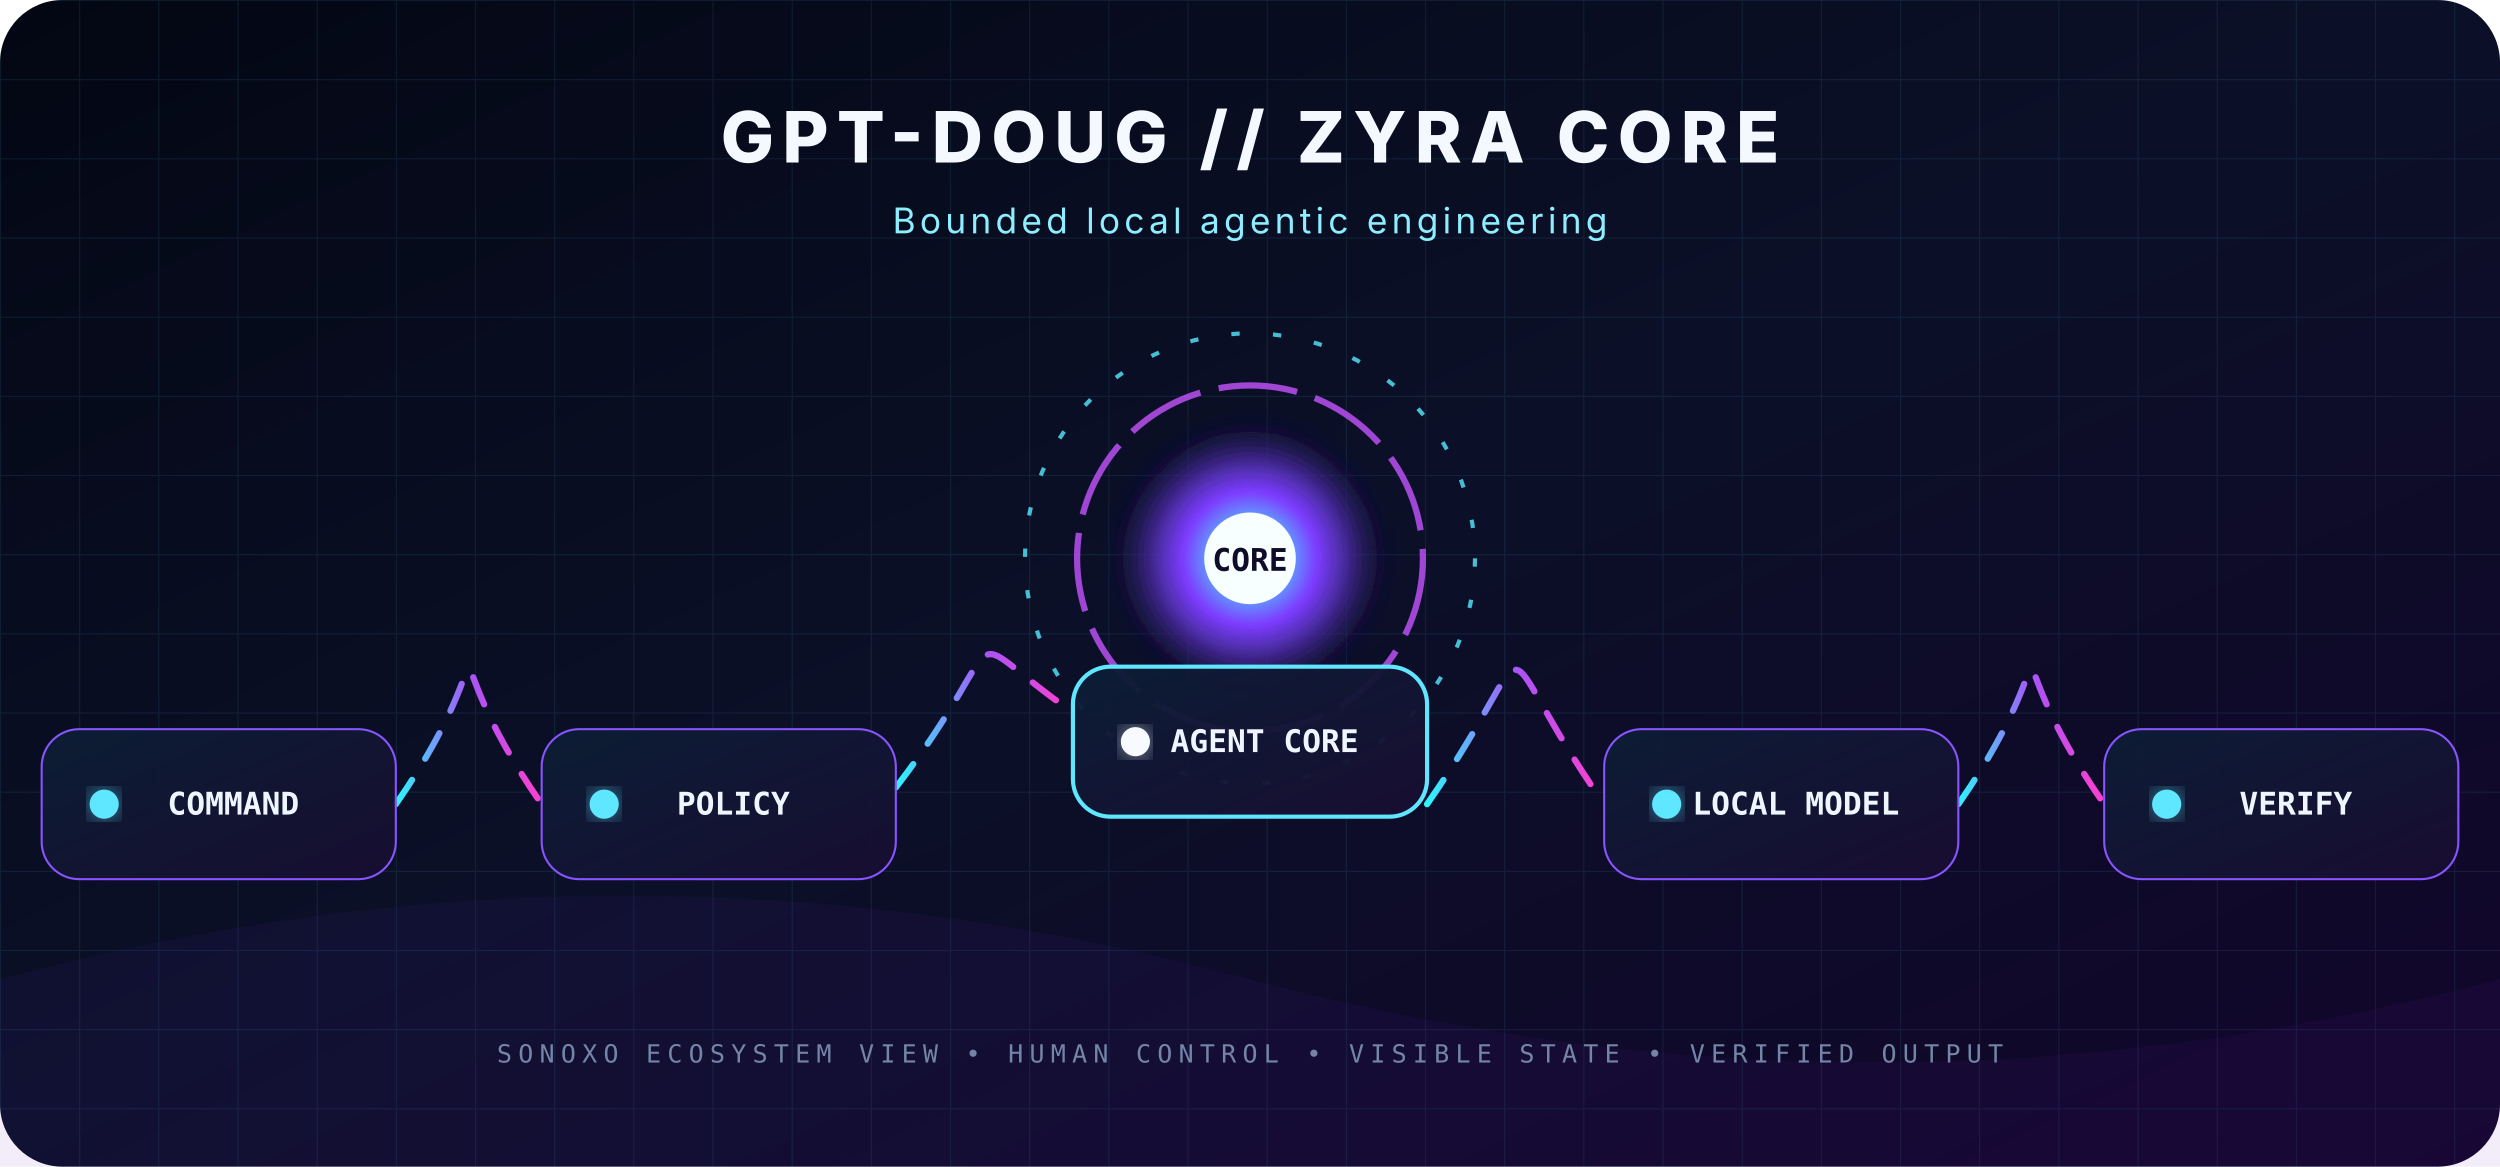
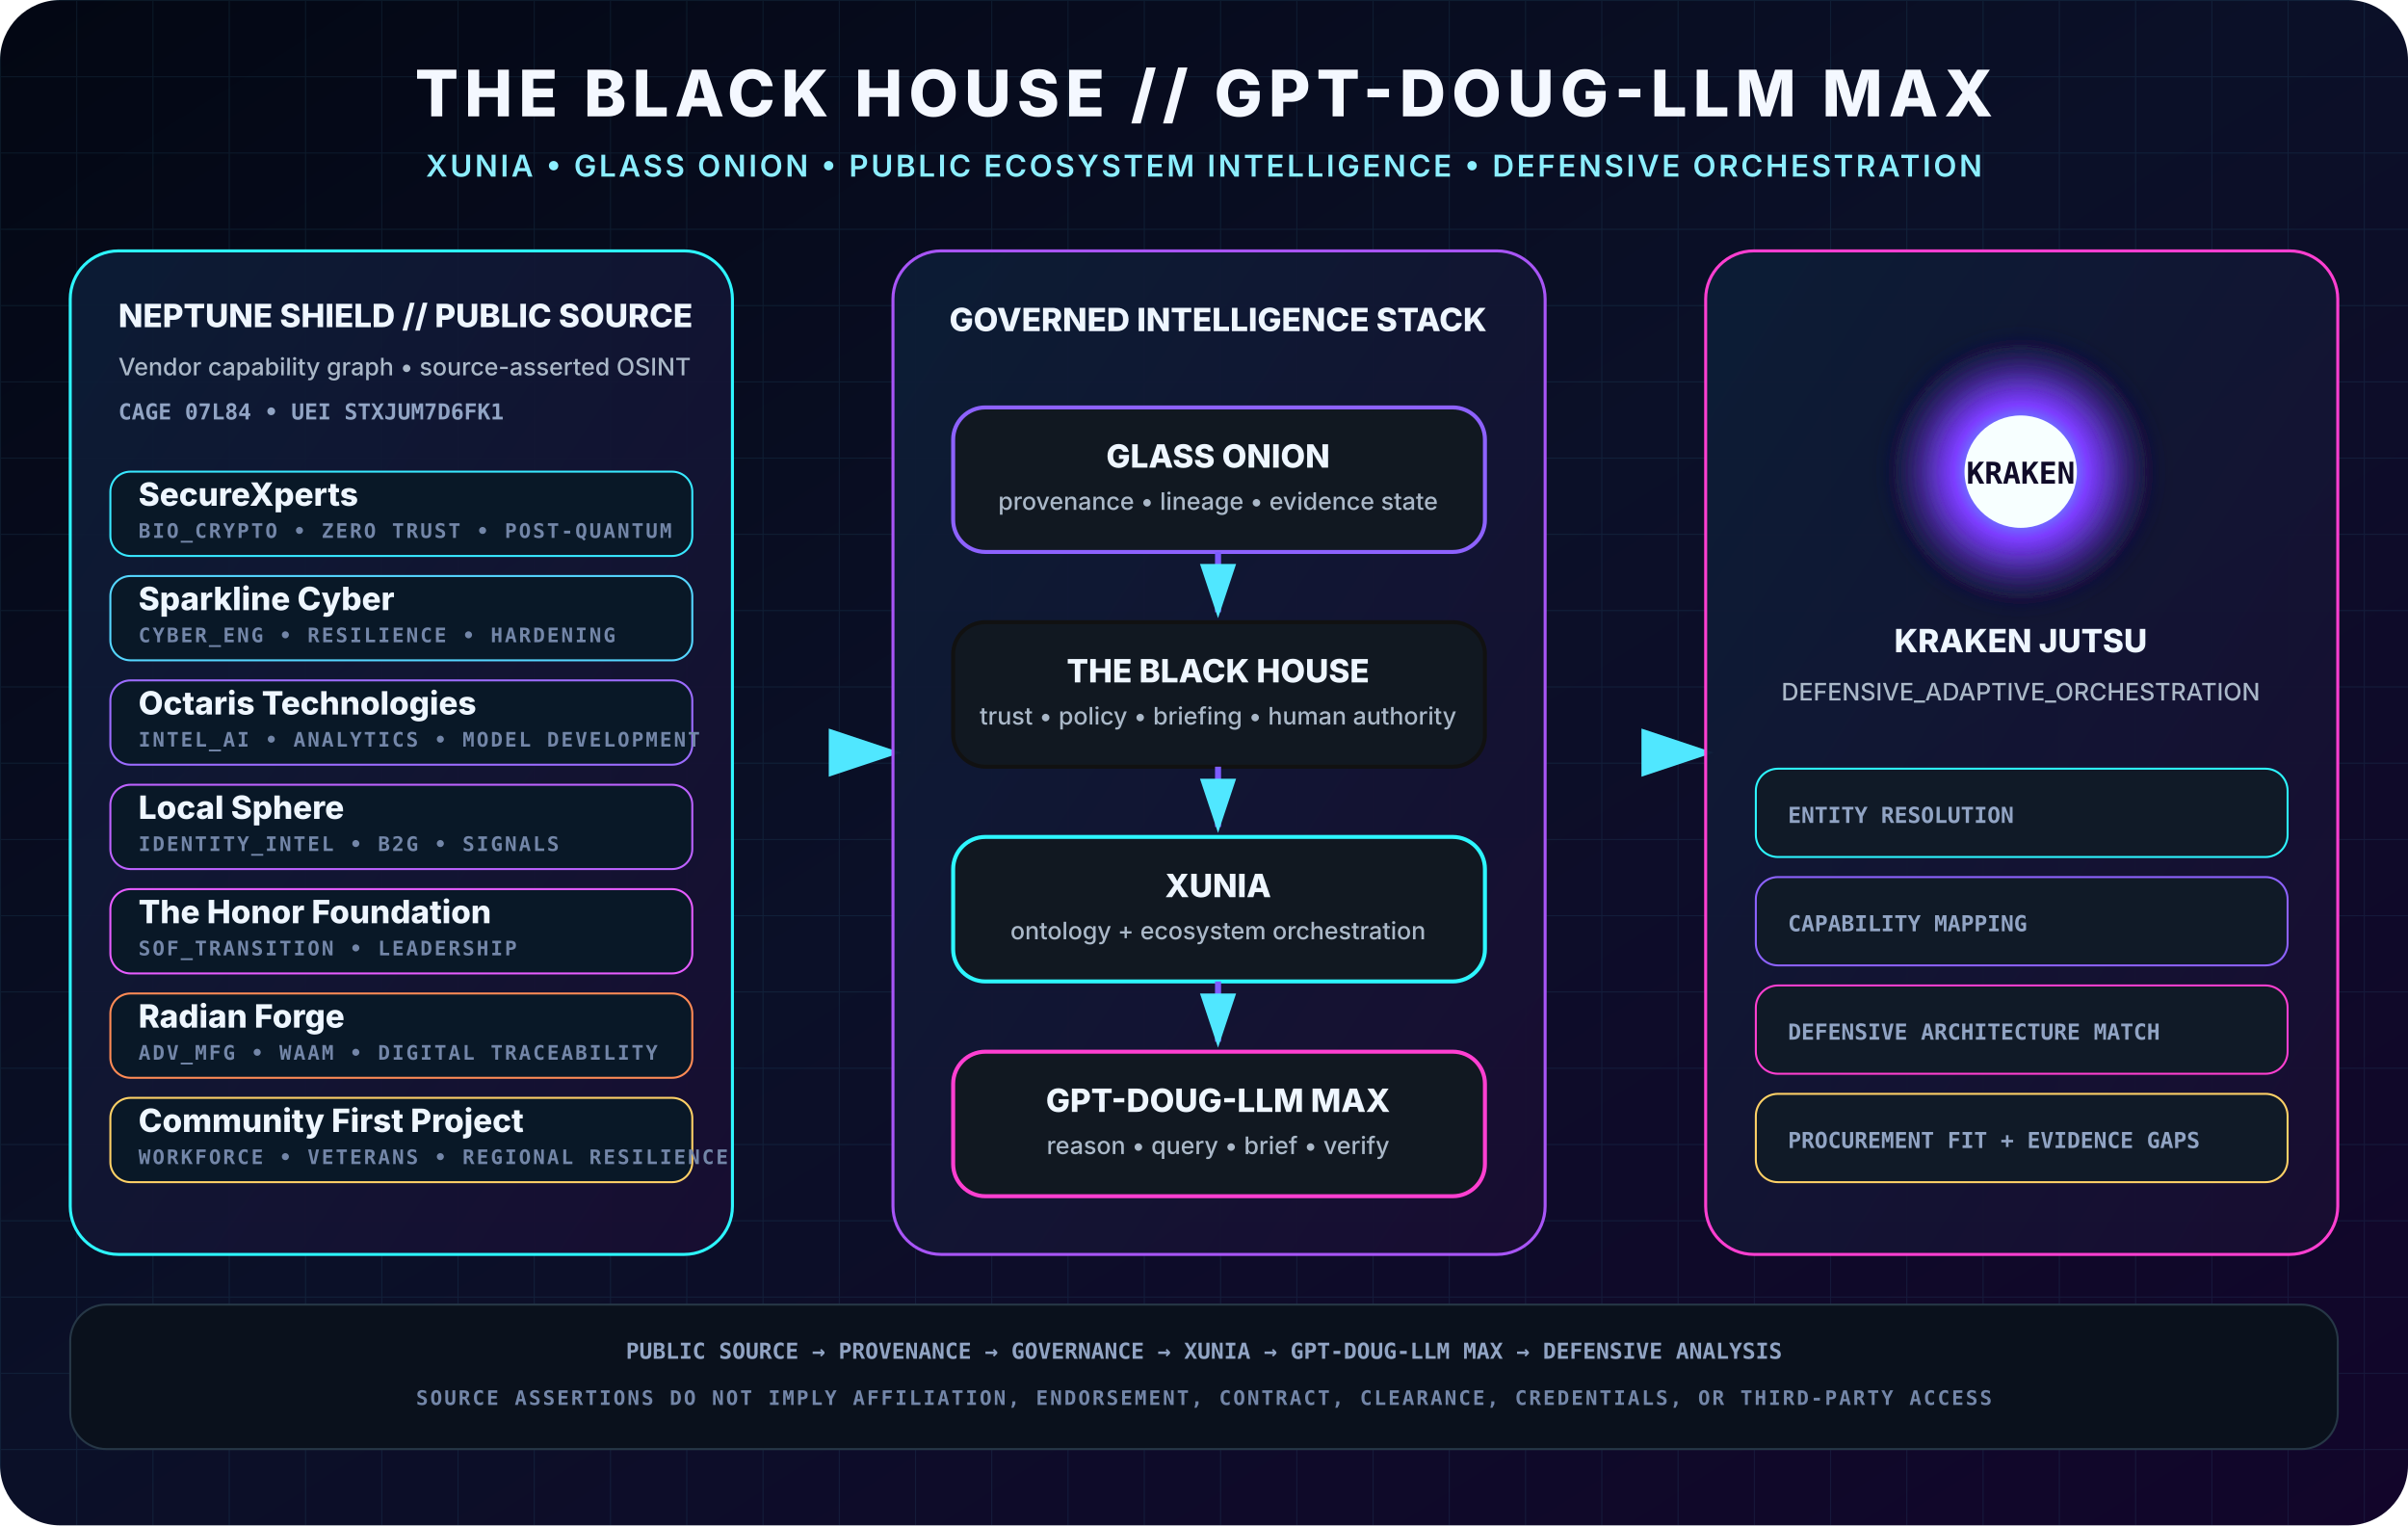
- <svg xmlns="http://www.w3.org/2000/svg" width="1200" height="560" viewBox="0 0 1200 560" role="img" aria-labelledby="title desc">
+ <svg xmlns="http://www.w3.org/2000/svg" width="1200" height="760" viewBox="0 0 1200 760" role="img" aria-labelledby="title desc">
  <defs>
    <linearGradient id="bg" x2="1" y2="1">
      <stop stop-color="#030713" />
      <stop offset=".48" stop-color="#0b1028" />
      <stop offset="1" stop-color="#12052a" />
    </linearGradient>
    <linearGradient id="beam">
      <stop stop-color="#2df6ff" />
      <stop offset=".5" stop-color="#a855f7" />
      <stop offset="1" stop-color="#ff3fd1" />
    </linearGradient>
    <linearGradient id="card" x2="1" y2="1">
      <stop stop-color="#0c1d35" stop-opacity=".96" />
      <stop offset="1" stop-color="#180d31" stop-opacity=".96" />
    </linearGradient>
    <radialGradient id="core">
      <stop stop-color="#eafcff" />
      <stop offset=".15" stop-color="#4de8ff" />
      <stop offset=".48" stop-color="#7c3cff" />
      <stop offset="1" stop-color="#071023" stop-opacity="0" />
    </radialGradient>
    <pattern id="grid" width="38" height="38" patternUnits="userSpaceOnUse">
-       <path d="M38 0H0V38" fill="none" stroke="#58dfff" stroke-opacity=".09" />
+       <path d="M38 0H0V38" fill="none" stroke="#58dfff" stroke-opacity=".08" />
    </pattern>
    <filter id="glow">
-       <feGaussianBlur stdDeviation="7" result="b" />
+       <feGaussianBlur stdDeviation="6" result="b" />
      <feMerge>
        <feMergeNode in="b" />
        <feMergeNode in="SourceGraphic" />
      </feMerge>
    </filter>
+     <marker id="arrow" markerWidth="10" markerHeight="10" refX="8" refY="3" orient="auto">
+       <path d="M0,0 L0,6 L9,3 z" fill="#50e7ff" />
+     </marker>
  </defs>
-   <style>.ring{transform-origin:600px 268px;animation:spin 12s linear infinite}.ring2{transform-origin:600px 268px;animation:spin 8s linear reverse infinite}.beam{stroke-dasharray:14 12;animation:flow 2.2s linear infinite}.core{animation:pulse 2.8s ease-in-out infinite}.node{animation:float 4s ease-in-out infinite}.n1,.n3{animation-delay:-1.2s}.n2{animation-delay:-2s}@keyframes spin{to{transform:rotate(360deg)}}@keyframes flow{to{stroke-dashoffset:-52}}@keyframes pulse{50%{opacity:.72;transform:scale(.94)}}@keyframes float{50%{transform:translateY(-7px)}}@media(prefers-reduced-motion:reduce){*{animation:none!important}}</style>
-   <rect width="1200" height="560" rx="30" fill="url(#bg)" />
-   <rect width="1200" height="560" rx="30" fill="url(#grid)" />
-   <path d="M0 470 Q300 390 600 470 T1200 470 V560H0Z" fill="#531fb6" opacity=".08" />
-   <text x="600" y="78" fill="#f4f8ff" font-family="Inter,Arial,sans-serif" font-size="34" font-weight="800" text-anchor="middle" letter-spacing="4">GPT-DOUG // ZYRA CORE</text>
-   <text x="600" y="112" fill="#8ceeff" font-family="Inter,Arial,sans-serif" font-size="17" text-anchor="middle" letter-spacing="2">Bounded local agentic engineering</text>
-   <g opacity=".8">
-     <circle class="ring" cx="600" cy="268" r="108" fill="none" stroke="#55eaff" stroke-width="2" stroke-dasharray="4 16" />
-     <circle class="ring2" cx="600" cy="268" r="83" fill="none" stroke="#c554ff" stroke-width="3" stroke-dasharray="38 9" />
+   <style>
+   .beam{stroke-dasharray:14 12;animation:flow 2.2s linear infinite}.pulse{animation:pulse 2.8s ease-in-out infinite}@keyframes flow{to{stroke-dashoffset:-52}}@keyframes pulse{50%{opacity:.7}}@media(prefers-reduced-motion:reduce){*{animation:none!important}}
+   .h1{font:800 32px -apple-system,BlinkMacSystemFont,'Segoe UI',sans-serif;fill:#f4f8ff;letter-spacing:3px}.h2{font:600 15px -apple-system,BlinkMacSystemFont,'Segoe UI',sans-serif;fill:#8ceeff;letter-spacing:1.3px}
+   .title{font:800 16px -apple-system,BlinkMacSystemFont,'Segoe UI',sans-serif;fill:#eef6ff}.sub{font:500 12px -apple-system,BlinkMacSystemFont,'Segoe UI',sans-serif;fill:#aab8c8}.mono{font:700 11px ui-monospace,SFMono-Regular,Menlo,monospace;fill:#91a4c4}.tiny{font:700 10px ui-monospace,SFMono-Regular,Menlo,monospace;fill:#7386a8;letter-spacing:1px}
+ </style>
+   <rect width="1200" height="760" rx="30" fill="url(#bg)" />
+   <rect width="1200" height="760" rx="30" fill="url(#grid)" />
+   <text x="600" y="58" class="h1" text-anchor="middle">THE BLACK HOUSE // GPT-DOUG-LLM MAX</text>
+   <text x="600" y="88" class="h2" text-anchor="middle">XUNIA • GLASS ONION • PUBLIC ECOSYSTEM INTELLIGENCE • DEFENSIVE ORCHESTRATION</text>
+   <g transform="translate(35 125)">
+     <rect width="330" height="500" rx="24" fill="url(#card)" stroke="#2df6ff" stroke-width="1.5" />
+     <text x="24" y="38" class="title">NEPTUNE SHIELD // PUBLIC SOURCE</text>
+     <text x="24" y="62" class="sub">Vendor capability graph • source-asserted OSINT</text>
+     <text x="24" y="84" class="mono">CAGE 07L84 • UEI STXJUM7D6FK1</text>
+     <g transform="translate(20 110)">
+       <rect width="290" height="42" rx="10" fill="#091827" stroke="#38e8ff" />
+       <text x="14" y="17" class="title">SecureXperts</text>
+       <text x="14" y="33" class="tiny">BIO_CRYPTO • ZERO TRUST • POST-QUANTUM</text>
+     </g>
+     <g transform="translate(20 162)">
+       <rect width="290" height="42" rx="10" fill="#091827" stroke="#55d6ff" />
+       <text x="14" y="17" class="title">Sparkline Cyber</text>
+       <text x="14" y="33" class="tiny">CYBER_ENG • RESILIENCE • HARDENING</text>
+     </g>
+     <g transform="translate(20 214)">
+       <rect width="290" height="42" rx="10" fill="#091827" stroke="#9c6cff" />
+       <text x="14" y="17" class="title">Octaris Technologies</text>
+       <text x="14" y="33" class="tiny">INTEL_AI • ANALYTICS • MODEL DEVELOPMENT</text>
+     </g>
+     <g transform="translate(20 266)">
+       <rect width="290" height="42" rx="10" fill="#091827" stroke="#bd62ff" />
+       <text x="14" y="17" class="title">Local Sphere</text>
+       <text x="14" y="33" class="tiny">IDENTITY_INTEL • B2G • SIGNALS</text>
+     </g>
+     <g transform="translate(20 318)">
+       <rect width="290" height="42" rx="10" fill="#091827" stroke="#e65cff" />
+       <text x="14" y="17" class="title">The Honor Foundation</text>
+       <text x="14" y="33" class="tiny">SOF_TRANSITION • LEADERSHIP</text>
+     </g>
+     <g transform="translate(20 370)">
+       <rect width="290" height="42" rx="10" fill="#091827" stroke="#ff8b55" />
+       <text x="14" y="17" class="title">Radian Forge</text>
+       <text x="14" y="33" class="tiny">ADV_MFG • WAAM • DIGITAL TRACEABILITY</text>
+     </g>
+     <g transform="translate(20 422)">
+       <rect width="290" height="42" rx="10" fill="#091827" stroke="#ffd166" />
+       <text x="14" y="17" class="title">Community First Project</text>
+       <text x="14" y="33" class="tiny">WORKFORCE • VETERANS • REGIONAL RESILIENCE</text>
+     </g>
  </g>
-   <circle class="core" cx="600" cy="268" r="67" fill="url(#core)" filter="url(#glow)" />
-   <circle cx="600" cy="268" r="22" fill="#f7ffff" />
-   <text x="600" y="274" fill="#100b29" font-family="ui-monospace,monospace" font-size="15" font-weight="900" text-anchor="middle">CORE</text>
-   <path class="beam b0" d="M 190 386 C 250 300, 200 300, 260 386" fill="none" stroke="url(#beam)" stroke-width="3" stroke-linecap="round" />
-   <path class="beam b1" d="M 430 378 C 490 300, 455 300, 515 342" fill="none" stroke="url(#beam)" stroke-width="3" stroke-linecap="round" />
-   <path class="beam b2" d="M 685 386 C 745 300, 710 300, 770 386" fill="none" stroke="url(#beam)" stroke-width="3" stroke-linecap="round" />
-   <path class="beam b3" d="M 940 386 C 1000 300, 950 300, 1010 386" fill="none" stroke="url(#beam)" stroke-width="3" stroke-linecap="round" />
-   <g class="node n0">
-     <rect x="20" y="350" width="170" height="72" rx="18" fill="url(#card)" stroke="#8854ff" stroke-width="1" />
-     <circle cx="50" cy="386" r="7" fill="#5ee7ff" filter="url(#glow)" />
-     <text x="112" y="391" fill="#eef6ff" font-family="ui-monospace,monospace" font-size="15" font-weight="700" text-anchor="middle">COMMAND</text>
+   <path class="beam" d="M365 375 C405 375 410 375 445 375" fill="none" stroke="url(#beam)" stroke-width="4" marker-end="url(#arrow)" />
+   <g transform="translate(445 125)">
+     <rect width="325" height="500" rx="24" fill="url(#card)" stroke="#a855f7" stroke-width="1.5" />
+     <text x="162" y="40" class="title" text-anchor="middle">GOVERNED INTELLIGENCE STACK</text>
+     <g transform="translate(30 78)">
+       <rect width="265" height="72" rx="16" fill="#111821" stroke="#8d62ff" stroke-width="2" />
+       <text x="132" y="30" class="title" text-anchor="middle">GLASS ONION</text>
+       <text x="132" y="51" class="sub" text-anchor="middle">provenance • lineage • evidence state</text>
+     </g>
+     <path class="beam" d="M162 150 L162 180" stroke="#7d5cff" stroke-width="3" marker-end="url(#arrow)" />
+     <g transform="translate(30 185)">
+       <rect width="265" height="72" rx="16" fill="#111821" stroke="#111111" stroke-width="2" />
+       <text x="132" y="30" class="title" text-anchor="middle">THE BLACK HOUSE</text>
+       <text x="132" y="51" class="sub" text-anchor="middle">trust • policy • briefing • human authority</text>
+     </g>
+     <path class="beam" d="M162 257 L162 287" stroke="#7d5cff" stroke-width="3" marker-end="url(#arrow)" />
+     <g transform="translate(30 292)">
+       <rect width="265" height="72" rx="16" fill="#111821" stroke="#2df6ff" stroke-width="2" />
+       <text x="132" y="30" class="title" text-anchor="middle">XUNIA</text>
+       <text x="132" y="51" class="sub" text-anchor="middle">ontology + ecosystem orchestration</text>
+     </g>
+     <path class="beam" d="M162 364 L162 394" stroke="#7d5cff" stroke-width="3" marker-end="url(#arrow)" />
+     <g transform="translate(30 399)">
+       <rect width="265" height="72" rx="16" fill="#111821" stroke="#ff3fd1" stroke-width="2" />
+       <text x="132" y="30" class="title" text-anchor="middle">GPT-DOUG-LLM MAX</text>
+       <text x="132" y="51" class="sub" text-anchor="middle">reason • query • brief • verify</text>
+     </g>
  </g>
-   <g class="node n1">
-     <rect x="260" y="350" width="170" height="72" rx="18" fill="url(#card)" stroke="#8854ff" stroke-width="1" />
-     <circle cx="290" cy="386" r="7" fill="#5ee7ff" filter="url(#glow)" />
-     <text x="352" y="391" fill="#eef6ff" font-family="ui-monospace,monospace" font-size="15" font-weight="700" text-anchor="middle">POLICY</text>
+   <path class="beam" d="M770 375 C810 375 815 375 850 375" fill="none" stroke="url(#beam)" stroke-width="4" marker-end="url(#arrow)" />
+   <g transform="translate(850 125)">
+     <rect width="315" height="500" rx="24" fill="url(#card)" stroke="#ff3fd1" stroke-width="1.5" />
+     <circle class="pulse" cx="157" cy="110" r="70" fill="url(#core)" filter="url(#glow)" />
+     <circle cx="157" cy="110" r="28" fill="#f7ffff" />
+     <text x="157" y="116" fill="#100b29" font-family="ui-monospace,monospace" font-size="15" font-weight="900" text-anchor="middle">KRAKEN</text>
+     <text x="157" y="200" class="title" text-anchor="middle">KRAKEN JUTSU</text>
+     <text x="157" y="224" class="sub" text-anchor="middle">DEFENSIVE_ADAPTIVE_ORCHESTRATION</text>
+     <g transform="translate(25 258)">
+       <rect width="265" height="44" rx="11" fill="#101a27" stroke="#2df6ff" />
+       <text x="16" y="27" class="mono">ENTITY RESOLUTION</text>
+     </g>
+     <g transform="translate(25 312)">
+       <rect width="265" height="44" rx="11" fill="#101a27" stroke="#8d62ff" />
+       <text x="16" y="27" class="mono">CAPABILITY MAPPING</text>
+     </g>
+     <g transform="translate(25 366)">
+       <rect width="265" height="44" rx="11" fill="#101a27" stroke="#ff3fd1" />
+       <text x="16" y="27" class="mono">DEFENSIVE ARCHITECTURE MATCH</text>
+     </g>
+     <g transform="translate(25 420)">
+       <rect width="265" height="44" rx="11" fill="#101a27" stroke="#ffd166" />
+       <text x="16" y="27" class="mono">PROCUREMENT FIT + EVIDENCE GAPS</text>
+     </g>
  </g>
-   <g class="node n2">
-     <rect x="515" y="320" width="170" height="72" rx="18" fill="url(#card)" stroke="#5ee7ff" stroke-width="2" />
-     <circle cx="545" cy="356" r="7" fill="#f7fbff" filter="url(#glow)" />
-     <text x="607" y="361" fill="#eef6ff" font-family="ui-monospace,monospace" font-size="15" font-weight="700" text-anchor="middle">AGENT CORE</text>
+   <g transform="translate(35 650)">
+     <rect width="1130" height="72" rx="18" fill="#0a111c" stroke="#263746" />
+     <text x="565" y="27" class="mono" text-anchor="middle">PUBLIC SOURCE → PROVENANCE → GOVERNANCE → XUNIA → GPT-DOUG-LLM MAX → DEFENSIVE ANALYSIS</text>
+     <text x="565" y="50" class="tiny" text-anchor="middle">SOURCE ASSERTIONS DO NOT IMPLY AFFILIATION, ENDORSEMENT, CONTRACT, CLEARANCE, CREDENTIALS, OR THIRD-PARTY ACCESS</text>
  </g>
-   <g class="node n3">
-     <rect x="770" y="350" width="170" height="72" rx="18" fill="url(#card)" stroke="#8854ff" stroke-width="1" />
-     <circle cx="800" cy="386" r="7" fill="#5ee7ff" filter="url(#glow)" />
-     <text x="862" y="391" fill="#eef6ff" font-family="ui-monospace,monospace" font-size="15" font-weight="700" text-anchor="middle">LOCAL MODEL</text>
-   </g>
-   <g class="node n4">
-     <rect x="1010" y="350" width="170" height="72" rx="18" fill="url(#card)" stroke="#8854ff" stroke-width="1" />
-     <circle cx="1040" cy="386" r="7" fill="#5ee7ff" filter="url(#glow)" />
-     <text x="1102" y="391" fill="#eef6ff" font-family="ui-monospace,monospace" font-size="15" font-weight="700" text-anchor="middle">VERIFY</text>
-   </g>
-   <text x="600" y="510" fill="#7386a8" font-family="ui-monospace,monospace" font-size="12" text-anchor="middle" letter-spacing="3">SONOXO ECOSYSTEM VIEW  •  HUMAN CONTROL  •  VISIBLE STATE  •  VERIFIED OUTPUT</text>
</svg>
